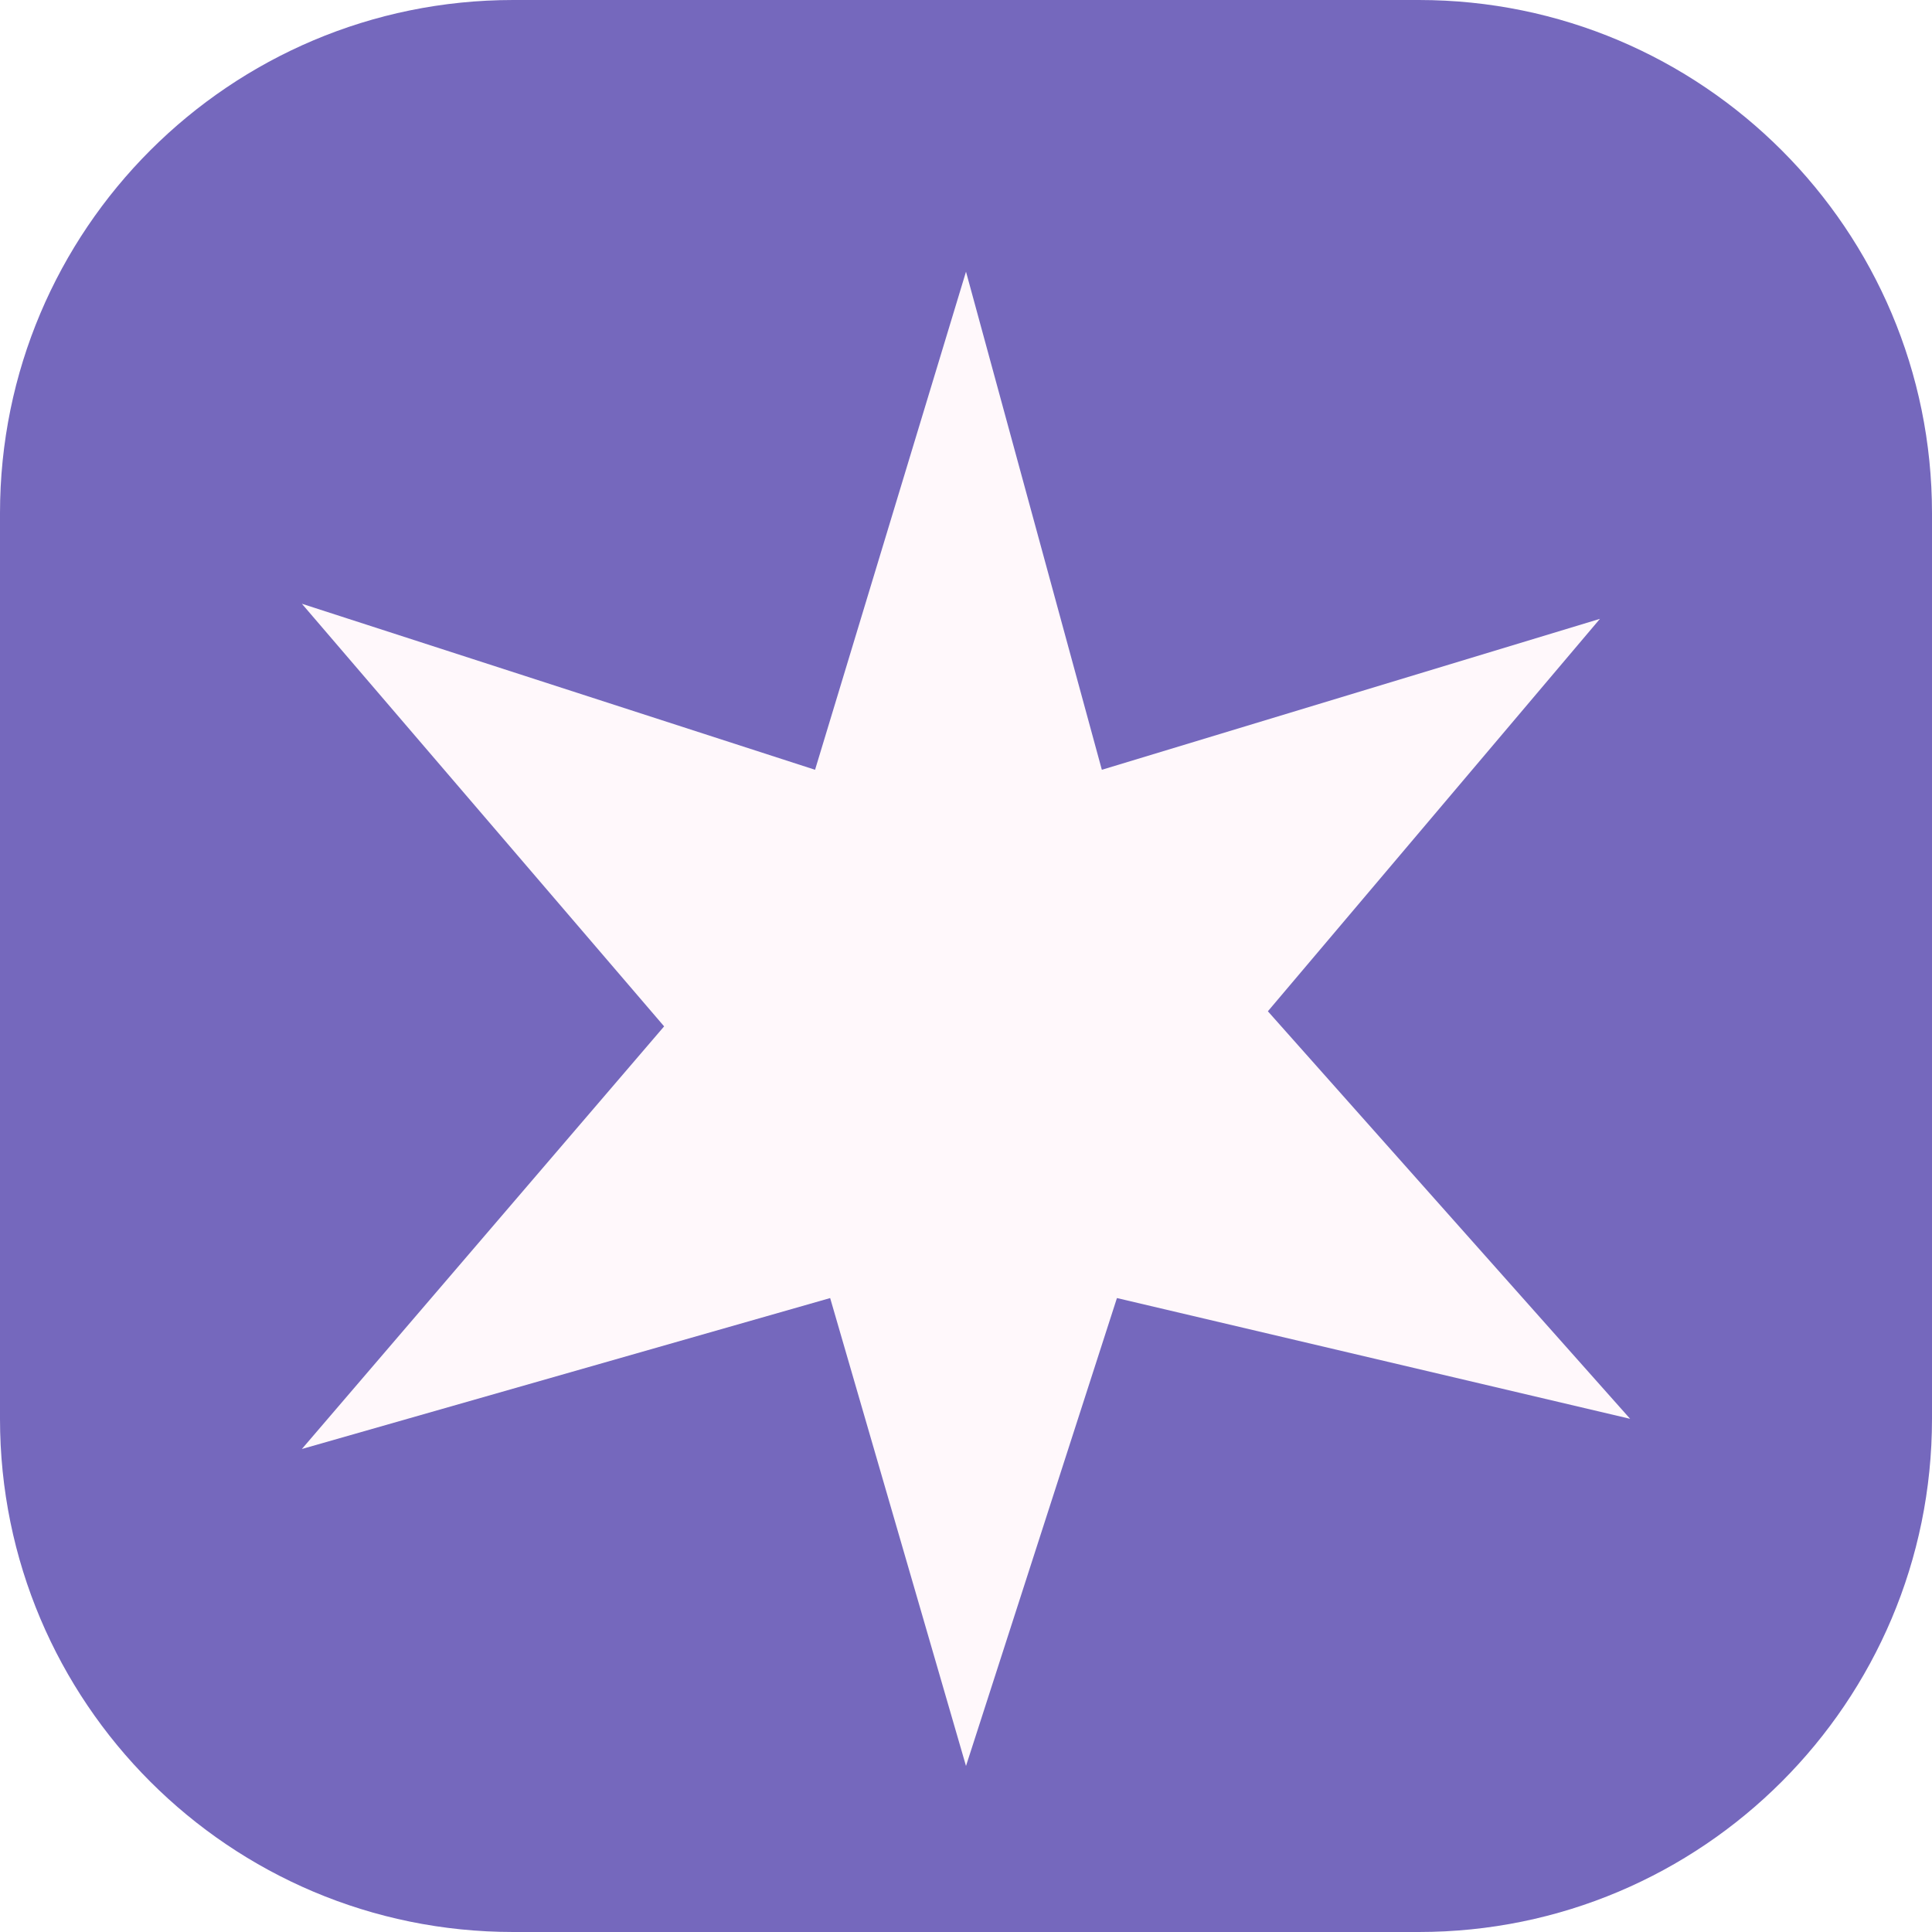
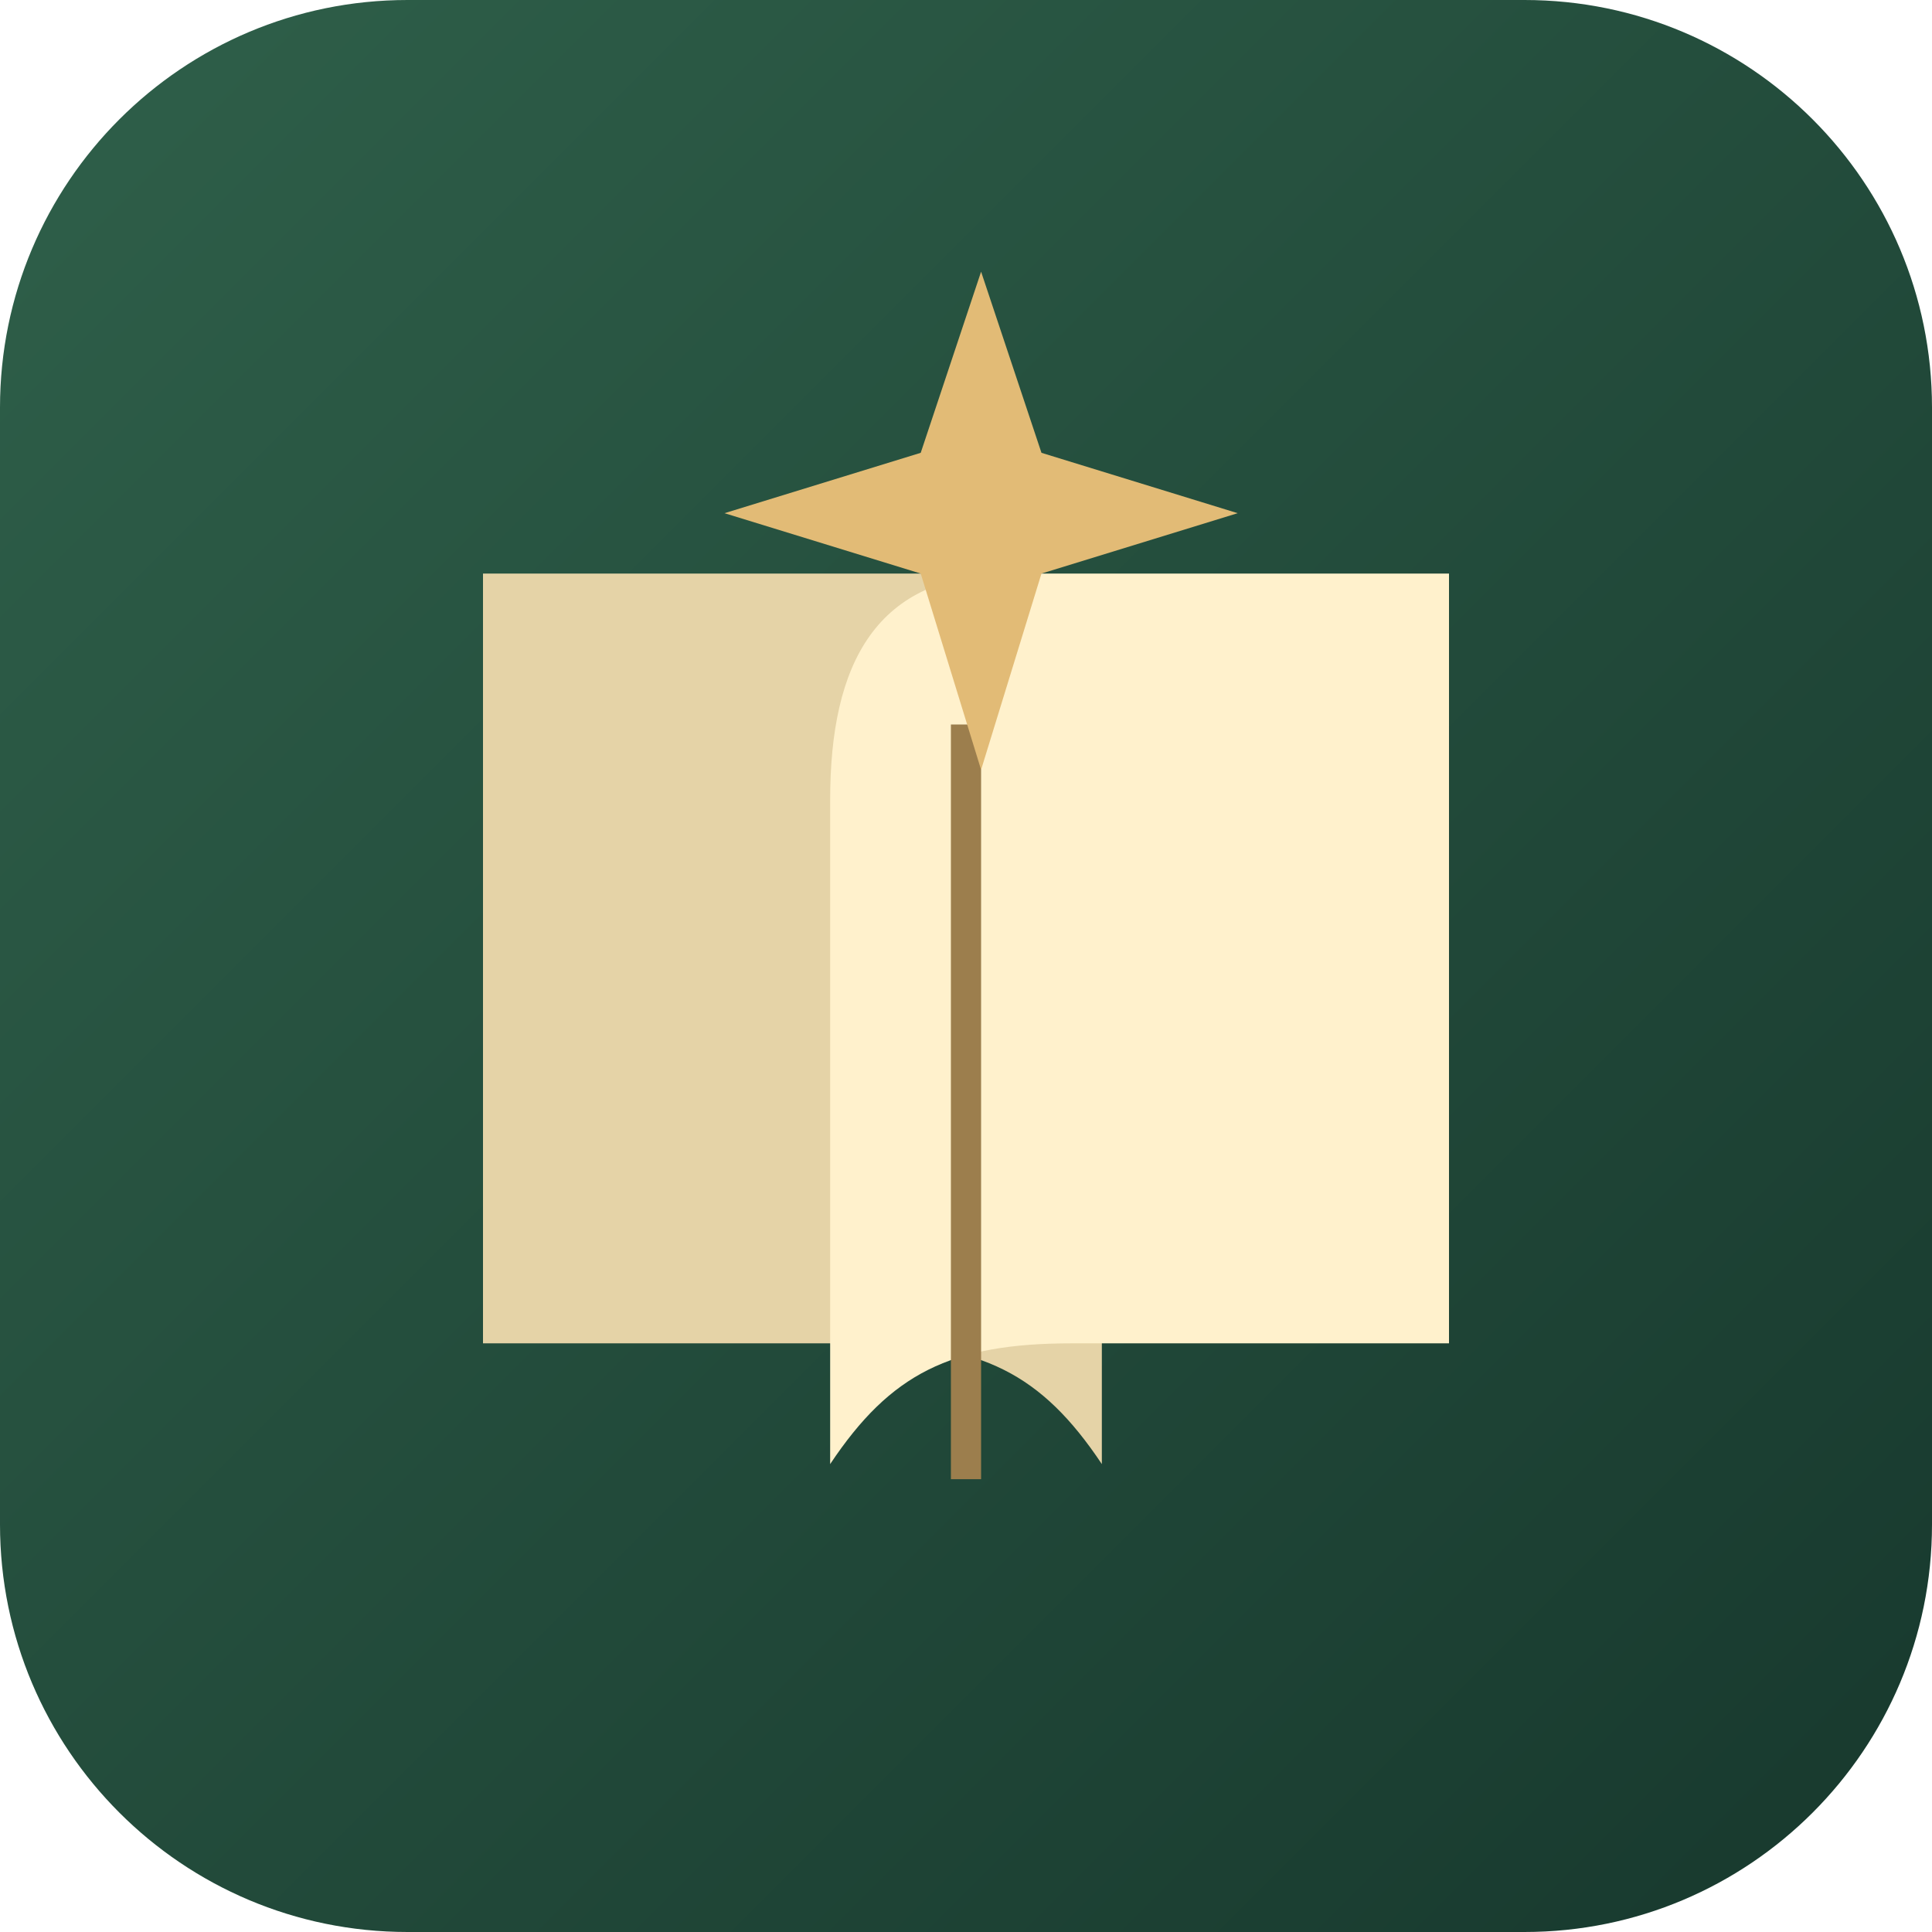
<svg xmlns="http://www.w3.org/2000/svg" viewBox="0 0 128 128">
-   <rect width="128" height="128" rx="34" fill="#7568bd" />
-   <path d="M64 18 73 51 106 41 84 67 108 94 74 86 64 117 55 86 20 96 44 68 20 40 54 51Z" fill="#fff8fb" />
+   <defs>
+     <linearGradient id="bg" x2="1" y2="1">
+       <stop stop-color="#2f604a" />
+       <stop offset="1" stop-color="#17382d" />
+     </linearGradient>
+   </defs>
+   <rect width="128" height="128" rx="27" fill="url(#bg)" />
+   <path d="M32 38h29c9 0 12 6 12 15v44c-4-6-8-8-16-8H32Z" fill="#e5d3a7" />
+   <path d="M96 38H67c-9 0-12 6-12 15v44c4-6 8-8 16-8h25Z" fill="#fff1cc" />
+   <path d="M64 48V98" stroke="#9c7e4d" stroke-width="2" />
+   <path d="m65 18 4 12 13 4-13 4-4 13-4-13-13-4 13-4z" fill="#e2bb76" />
</svg>
